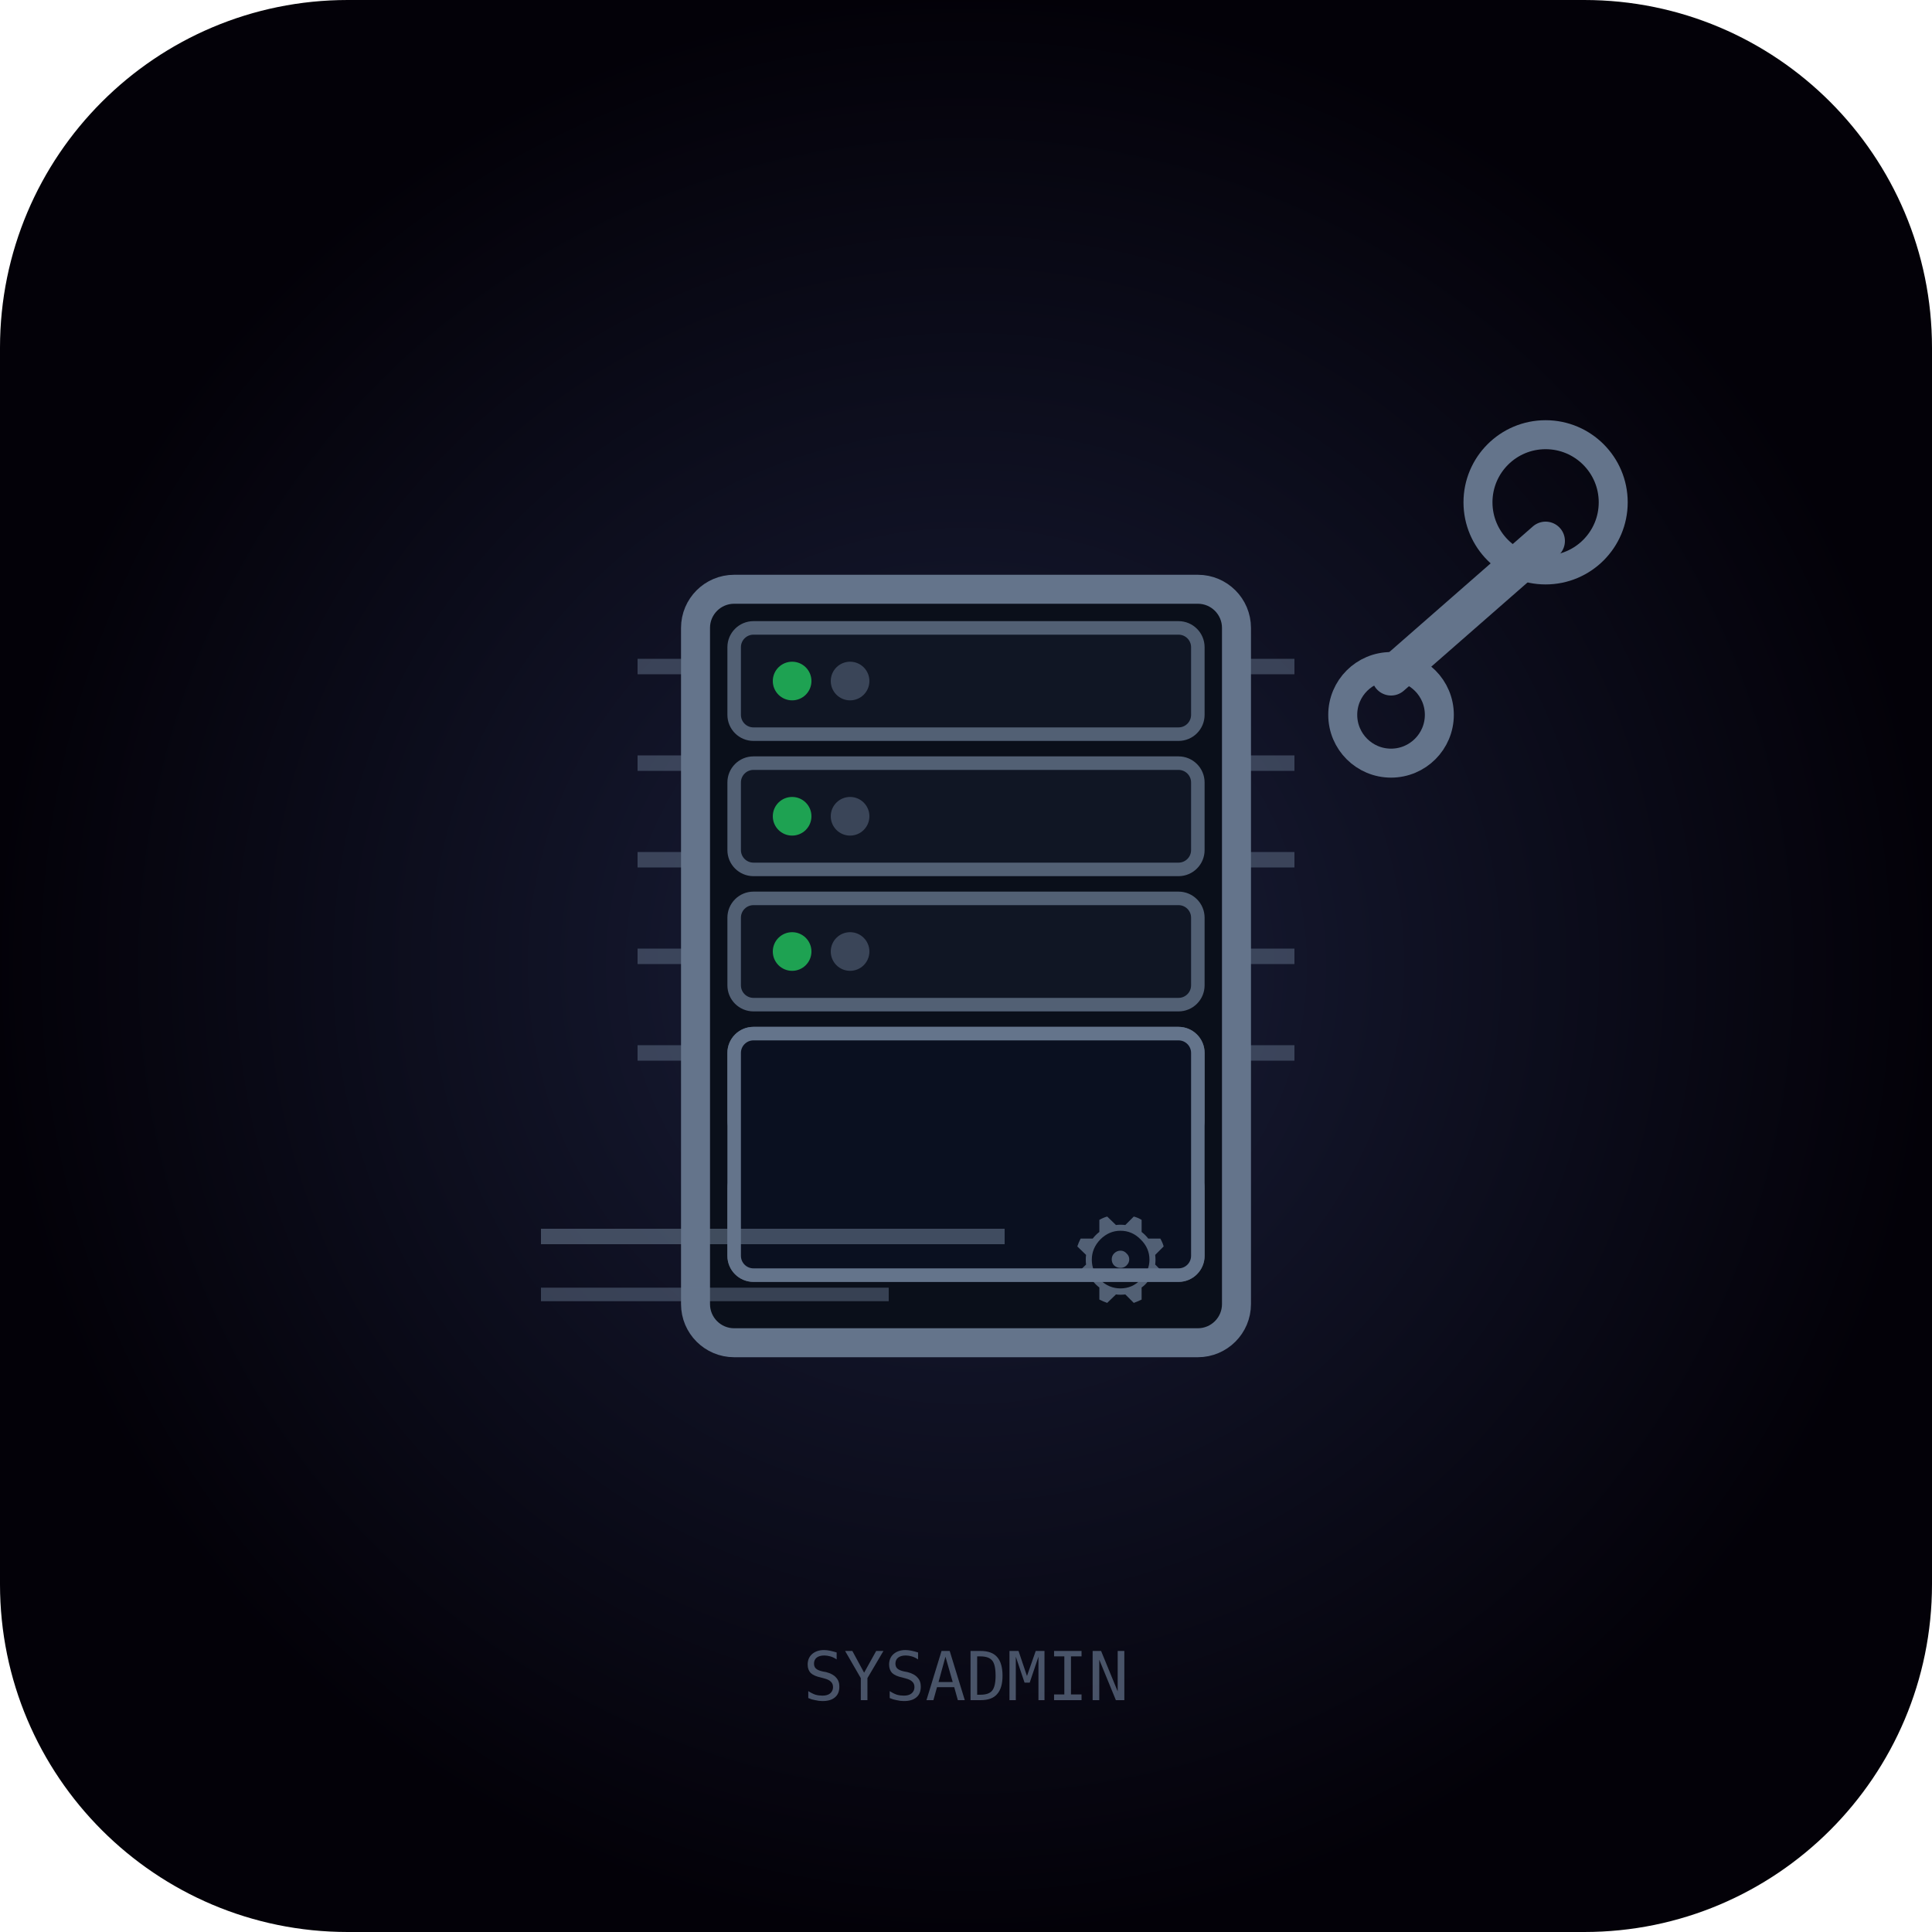
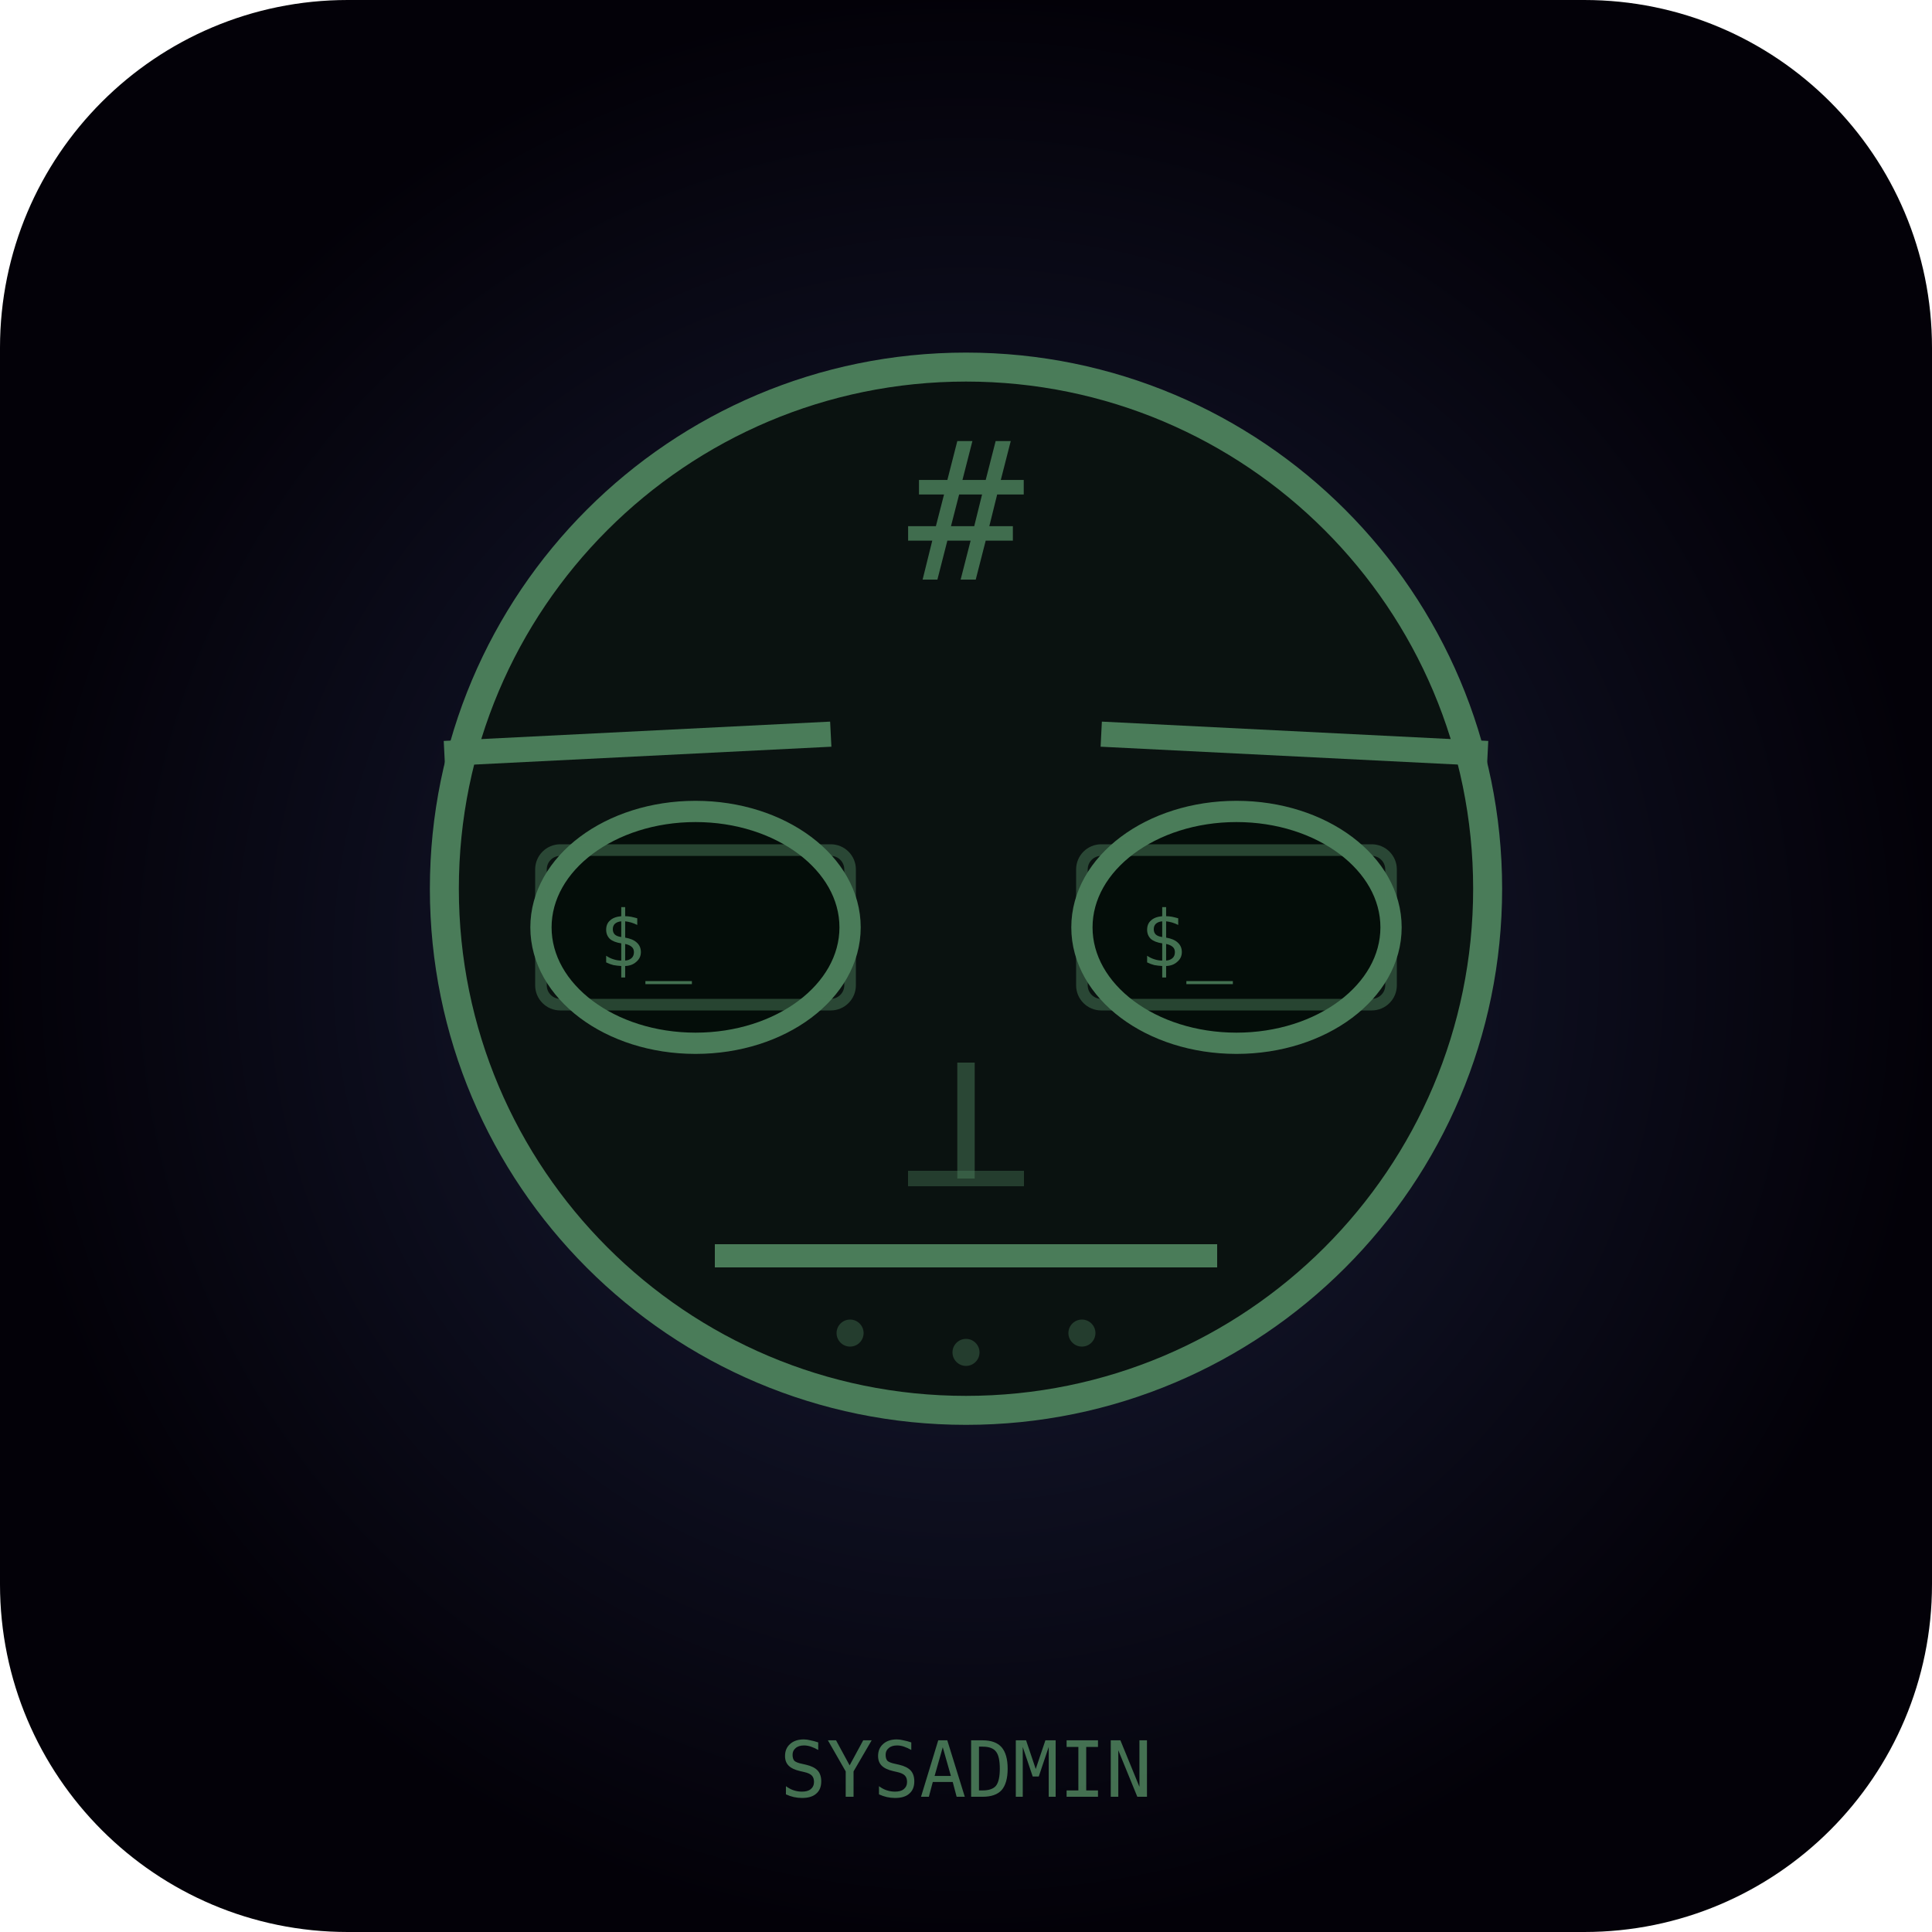
<svg xmlns="http://www.w3.org/2000/svg" viewBox="0 0 100 100" width="200" height="200">
  <defs>
    <radialGradient id="bg" cx="50%" cy="50%" r="50%">
      <stop offset="0%" stop-color="#1a1f3a" />
      <stop offset="100%" stop-color="#030108" />
    </radialGradient>
  </defs>
  <rect width="100" height="100" rx="18" fill="url(#bg)" />
-   <rect x="36" y="30.5" width="28" height="39" rx="2" fill="#0a0f1a" stroke="#64748B" stroke-width="1.5" />
-   <rect x="38" y="32.5" width="24" height="5.5" rx="1" fill="#111827" stroke="#64748B" stroke-width="0.7" opacity="0.8" />
-   <circle cx="41" cy="35.25" r="1" fill="#22c55e" opacity="0.8" />
-   <circle cx="44" cy="35.25" r="1" fill="#64748B" opacity="0.5" />
-   <rect x="38" y="39.5" width="24" height="5.5" rx="1" fill="#111827" stroke="#64748B" stroke-width="0.7" opacity="0.8" />
-   <circle cx="41" cy="42.25" r="1" fill="#22c55e" opacity="0.8" />
-   <circle cx="44" cy="42.25" r="1" fill="#64748B" opacity="0.5" />
-   <rect x="38" y="46.5" width="24" height="5.5" rx="1" fill="#111827" stroke="#64748B" stroke-width="0.7" opacity="0.8" />
-   <circle cx="41" cy="49.25" r="1" fill="#22c55e" opacity="0.8" />
-   <circle cx="44" cy="49.25" r="1" fill="#64748B" opacity="0.5" />
-   <rect x="38" y="53.5" width="24" height="5.5" rx="1" fill="#111827" stroke="#64748B" stroke-width="0.7" opacity="0.8" />
-   <circle cx="41" cy="56.25" r="1" fill="#22c55e" opacity="0.8" />
-   <circle cx="44" cy="56.25" r="1" fill="#64748B" opacity="0.5" />
-   <rect x="38" y="60.5" width="24" height="5.5" rx="1" fill="#111827" stroke="#64748B" stroke-width="0.7" opacity="0.8" />
-   <circle cx="41" cy="63.25" r="1" fill="#22c55e" opacity="0.8" />
-   <circle cx="44" cy="63.25" r="1" fill="#64748B" opacity="0.5" />
-   <rect x="38" y="53.5" width="24" height="12.5" rx="1" fill="#0a1020" stroke="#64748B" stroke-width="0.7" />
-   <line x1="28" y1="64" x2="52" y2="64" stroke="#64748B" stroke-width="0.8" opacity="0.6" />
-   <line x1="28" y1="67" x2="46" y2="67" stroke="#64748B" stroke-width="0.7" opacity="0.5" />
-   <text x="58" y="67" text-anchor="middle" font-size="6" fill="#64748B" opacity="0.8">⚙</text>
-   <line x1="72" y1="35" x2="80" y2="28" stroke="#64748B" stroke-width="2" stroke-linecap="round" />
-   <circle cx="80" cy="26" r="3.5" fill="none" stroke="#64748B" stroke-width="1.5" />
-   <circle cx="72" cy="37" r="2.5" fill="none" stroke="#64748B" stroke-width="1.5" />
-   <text x="50" y="88" text-anchor="middle" font-family="monospace" font-size="3.5" fill="#64748B" opacity="0.7">SYSADMIN</text>
-   <line x1="35.5" y1="34.5" x2="33" y2="34.5" stroke="#64748B" stroke-width="0.8" opacity="0.5" />
-   <line x1="64.5" y1="34.5" x2="67" y2="34.5" stroke="#64748B" stroke-width="0.8" opacity="0.5" />
-   <line x1="35.5" y1="39.5" x2="33" y2="39.5" stroke="#64748B" stroke-width="0.8" opacity="0.5" />
-   <line x1="64.5" y1="39.5" x2="67" y2="39.5" stroke="#64748B" stroke-width="0.8" opacity="0.5" />
-   <line x1="35.5" y1="44.5" x2="33" y2="44.5" stroke="#64748B" stroke-width="0.8" opacity="0.5" />
-   <line x1="64.5" y1="44.5" x2="67" y2="44.5" stroke="#64748B" stroke-width="0.8" opacity="0.5" />
-   <line x1="35.5" y1="49.5" x2="33" y2="49.5" stroke="#64748B" stroke-width="0.8" opacity="0.5" />
-   <line x1="64.5" y1="49.5" x2="67" y2="49.5" stroke="#64748B" stroke-width="0.8" opacity="0.5" />
-   <line x1="35.5" y1="54.5" x2="33" y2="54.5" stroke="#64748B" stroke-width="0.8" opacity="0.5" />
-   <line x1="64.5" y1="54.5" x2="67" y2="54.5" stroke="#64748B" stroke-width="0.8" opacity="0.5" />
+   <ellipse cx="50" cy="46" rx="27" ry="27" fill="#0a1210" stroke="#4a7c59" stroke-width="1.5" />
+   <text x="50" y="30" text-anchor="middle" font-family="monospace" font-size="10" fill="#4a7c59" opacity="0.85">#</text>
+   <line x1="23" y1="39" x2="43" y2="38" stroke="#4a7c59" stroke-width="1.3" />
+   <line x1="57" y1="38" x2="77" y2="39" stroke="#4a7c59" stroke-width="1.3" />
+   <ellipse cx="36" cy="48" rx="8" ry="6" fill="#040d09" stroke="#4a7c59" stroke-width="1.1" />
+   <rect x="28" y="44" width="16" height="8" rx="1" fill="none" stroke="#4a7c59" stroke-width="0.6" opacity="0.5" />
+   <text x="31" y="50" font-family="monospace" font-size="4" fill="#4a7c59" opacity="0.9">$_</text>
+   <ellipse cx="64" cy="48" rx="8" ry="6" fill="#040d09" stroke="#4a7c59" stroke-width="1.1" />
+   <rect x="56" y="44" width="16" height="8" rx="1" fill="none" stroke="#4a7c59" stroke-width="0.6" opacity="0.5" />
+   <text x="59" y="50" font-family="monospace" font-size="4" fill="#4a7c59" opacity="0.9">$_</text>
+   <line x1="50" y1="55" x2="50" y2="61" stroke="#4a7c59" stroke-width="0.9" opacity="0.5" />
+   <line x1="47" y1="61" x2="53" y2="61" stroke="#4a7c59" stroke-width="0.8" opacity="0.4" />
+   <line x1="37" y1="65" x2="63" y2="65" stroke="#4a7c59" stroke-width="1.2" />
+   <circle cx="44" cy="69" r="0.7" fill="#4a7c59" opacity="0.4" />
+   <circle cx="50" cy="70" r="0.7" fill="#4a7c59" opacity="0.4" />
+   <circle cx="56" cy="69" r="0.7" fill="#4a7c59" opacity="0.4" />
+   <text x="50" y="93" text-anchor="middle" font-family="monospace" font-size="4" fill="#4a7c59" opacity="0.9">SYSADMIN</text>
</svg>
